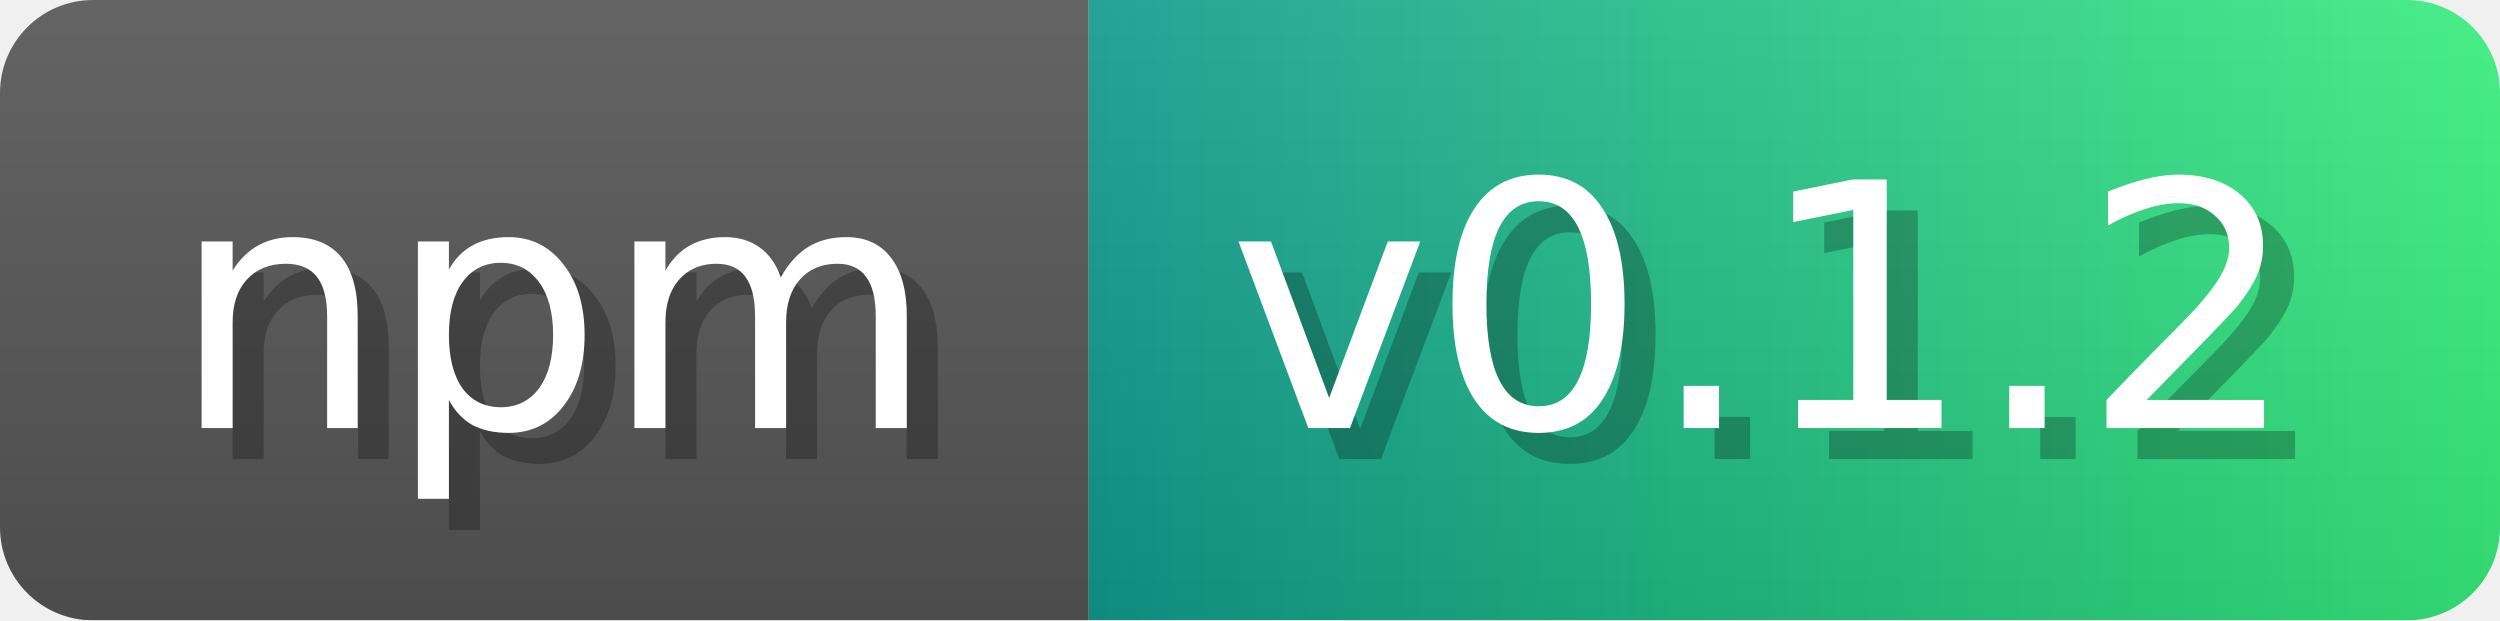
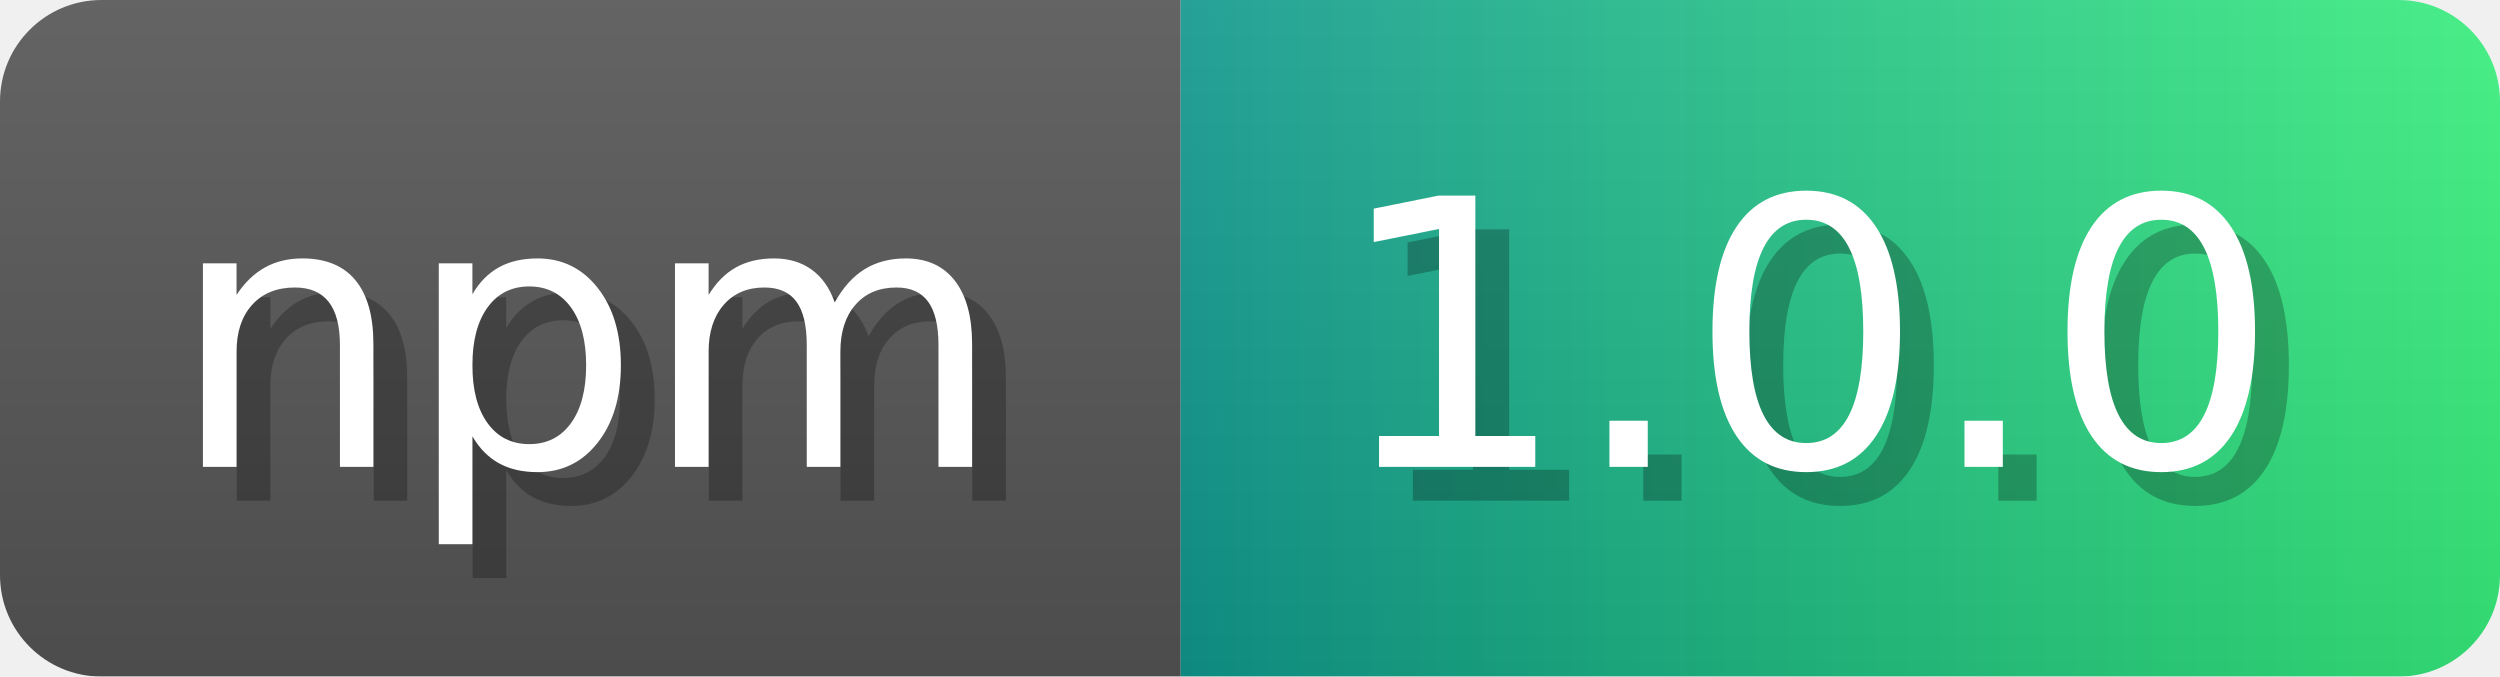
- <svg xmlns="http://www.w3.org/2000/svg" width="80.6" height="20">
+ <svg xmlns="http://www.w3.org/2000/svg" width="73.9" height="20" viewBox="0 0 739 200">
  <linearGradient id="a" x2="0" y2="100%">
-     <stop offset="0" stop-color="#EEE" stop-opacity=".1" />
+     <stop offset="0" stop-opacity=".1" stop-color="#EEE" />
    <stop offset="1" stop-opacity=".1" />
  </linearGradient>
  <mask id="m">
-     <rect width="80.6" height="20" rx="3" fill="#FFF" />
+     <rect width="739" height="200" rx="30" fill="#FFF" />
  </mask>
  <g mask="url(#m)">
-     <rect width="35.1" height="20" fill="#555" />
-     <rect x="35.1" width="45.5" height="20" fill="url(#x)" />
-     <rect width="80.6" height="20" fill="url(#a)" />
+     <rect width="349" height="200" fill="#555" />
+     <rect width="390" height="200" fill="url(#x)" x="349" />
+     <rect width="739" height="200" fill="url(#a)" />
  </g>
-   <g fill="#fff" text-anchor="start" font-family="Verdana,DejaVu Sans,sans-serif" font-size="11">
-     <text x="6.5" y="14.8" textLength="24.9" fill="#000" opacity="0.25">npm</text>
-     <text x="5.5" y="13.8" textLength="24.9">npm</text>
-     <text x="40.6" y="14.8" fill="#000" opacity="0.25" textLength="35.5">v0.1.2</text>
-     <text x="39.6" y="13.8" textLength="35.5">v0.1.2</text>
+   <g fill="#fff" text-anchor="start" font-family="Verdana,DejaVu Sans,sans-serif" font-size="110">
+     <text x="60" y="148" textLength="249" fill="#000" opacity="0.25">npm</text>
+     <text x="50" y="138" textLength="249">npm</text>
+     <text x="404" y="148" textLength="290" fill="#000" opacity="0.25">1.0.0</text>
+     <text x="394" y="138" textLength="290">1.0.0</text>
  </g>
  <linearGradient id="x" x1="0%" y1="0%" x2="100%" y2="0%">
    <stop offset="0%" style="stop-color:#11998e" />
    <stop offset="100%" style="stop-color:#38ef7d" />
  </linearGradient>
</svg>
